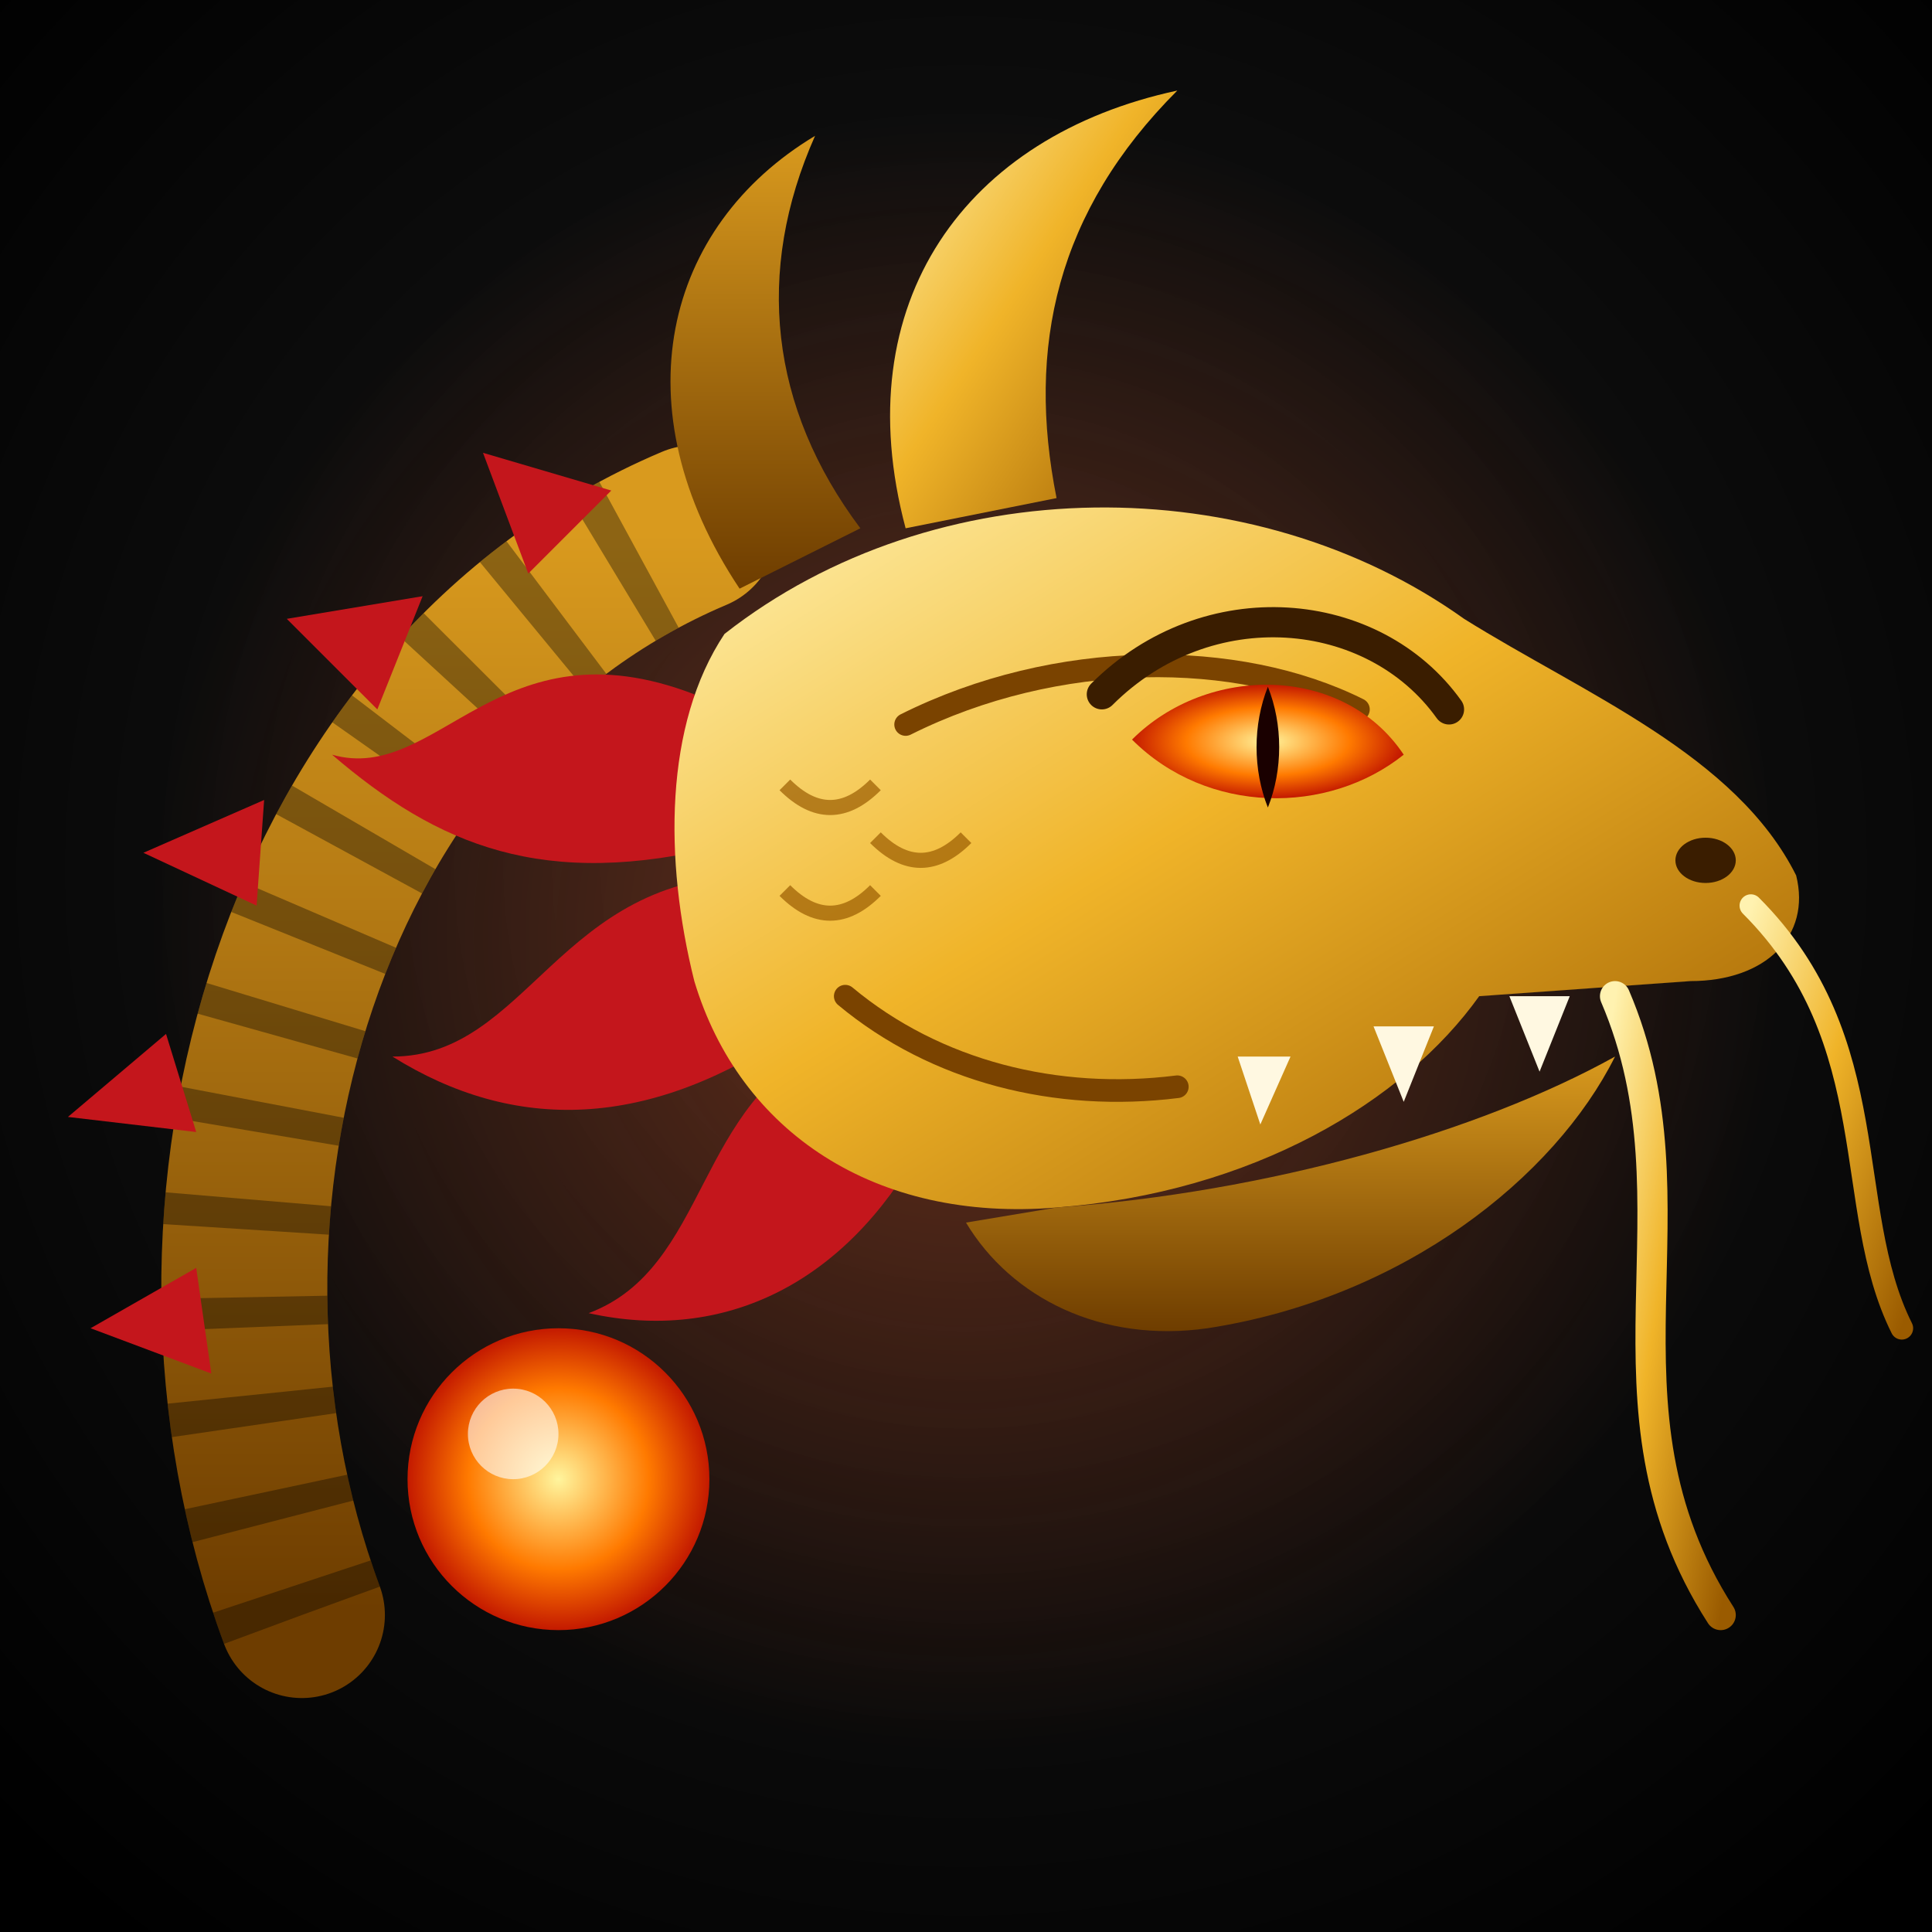
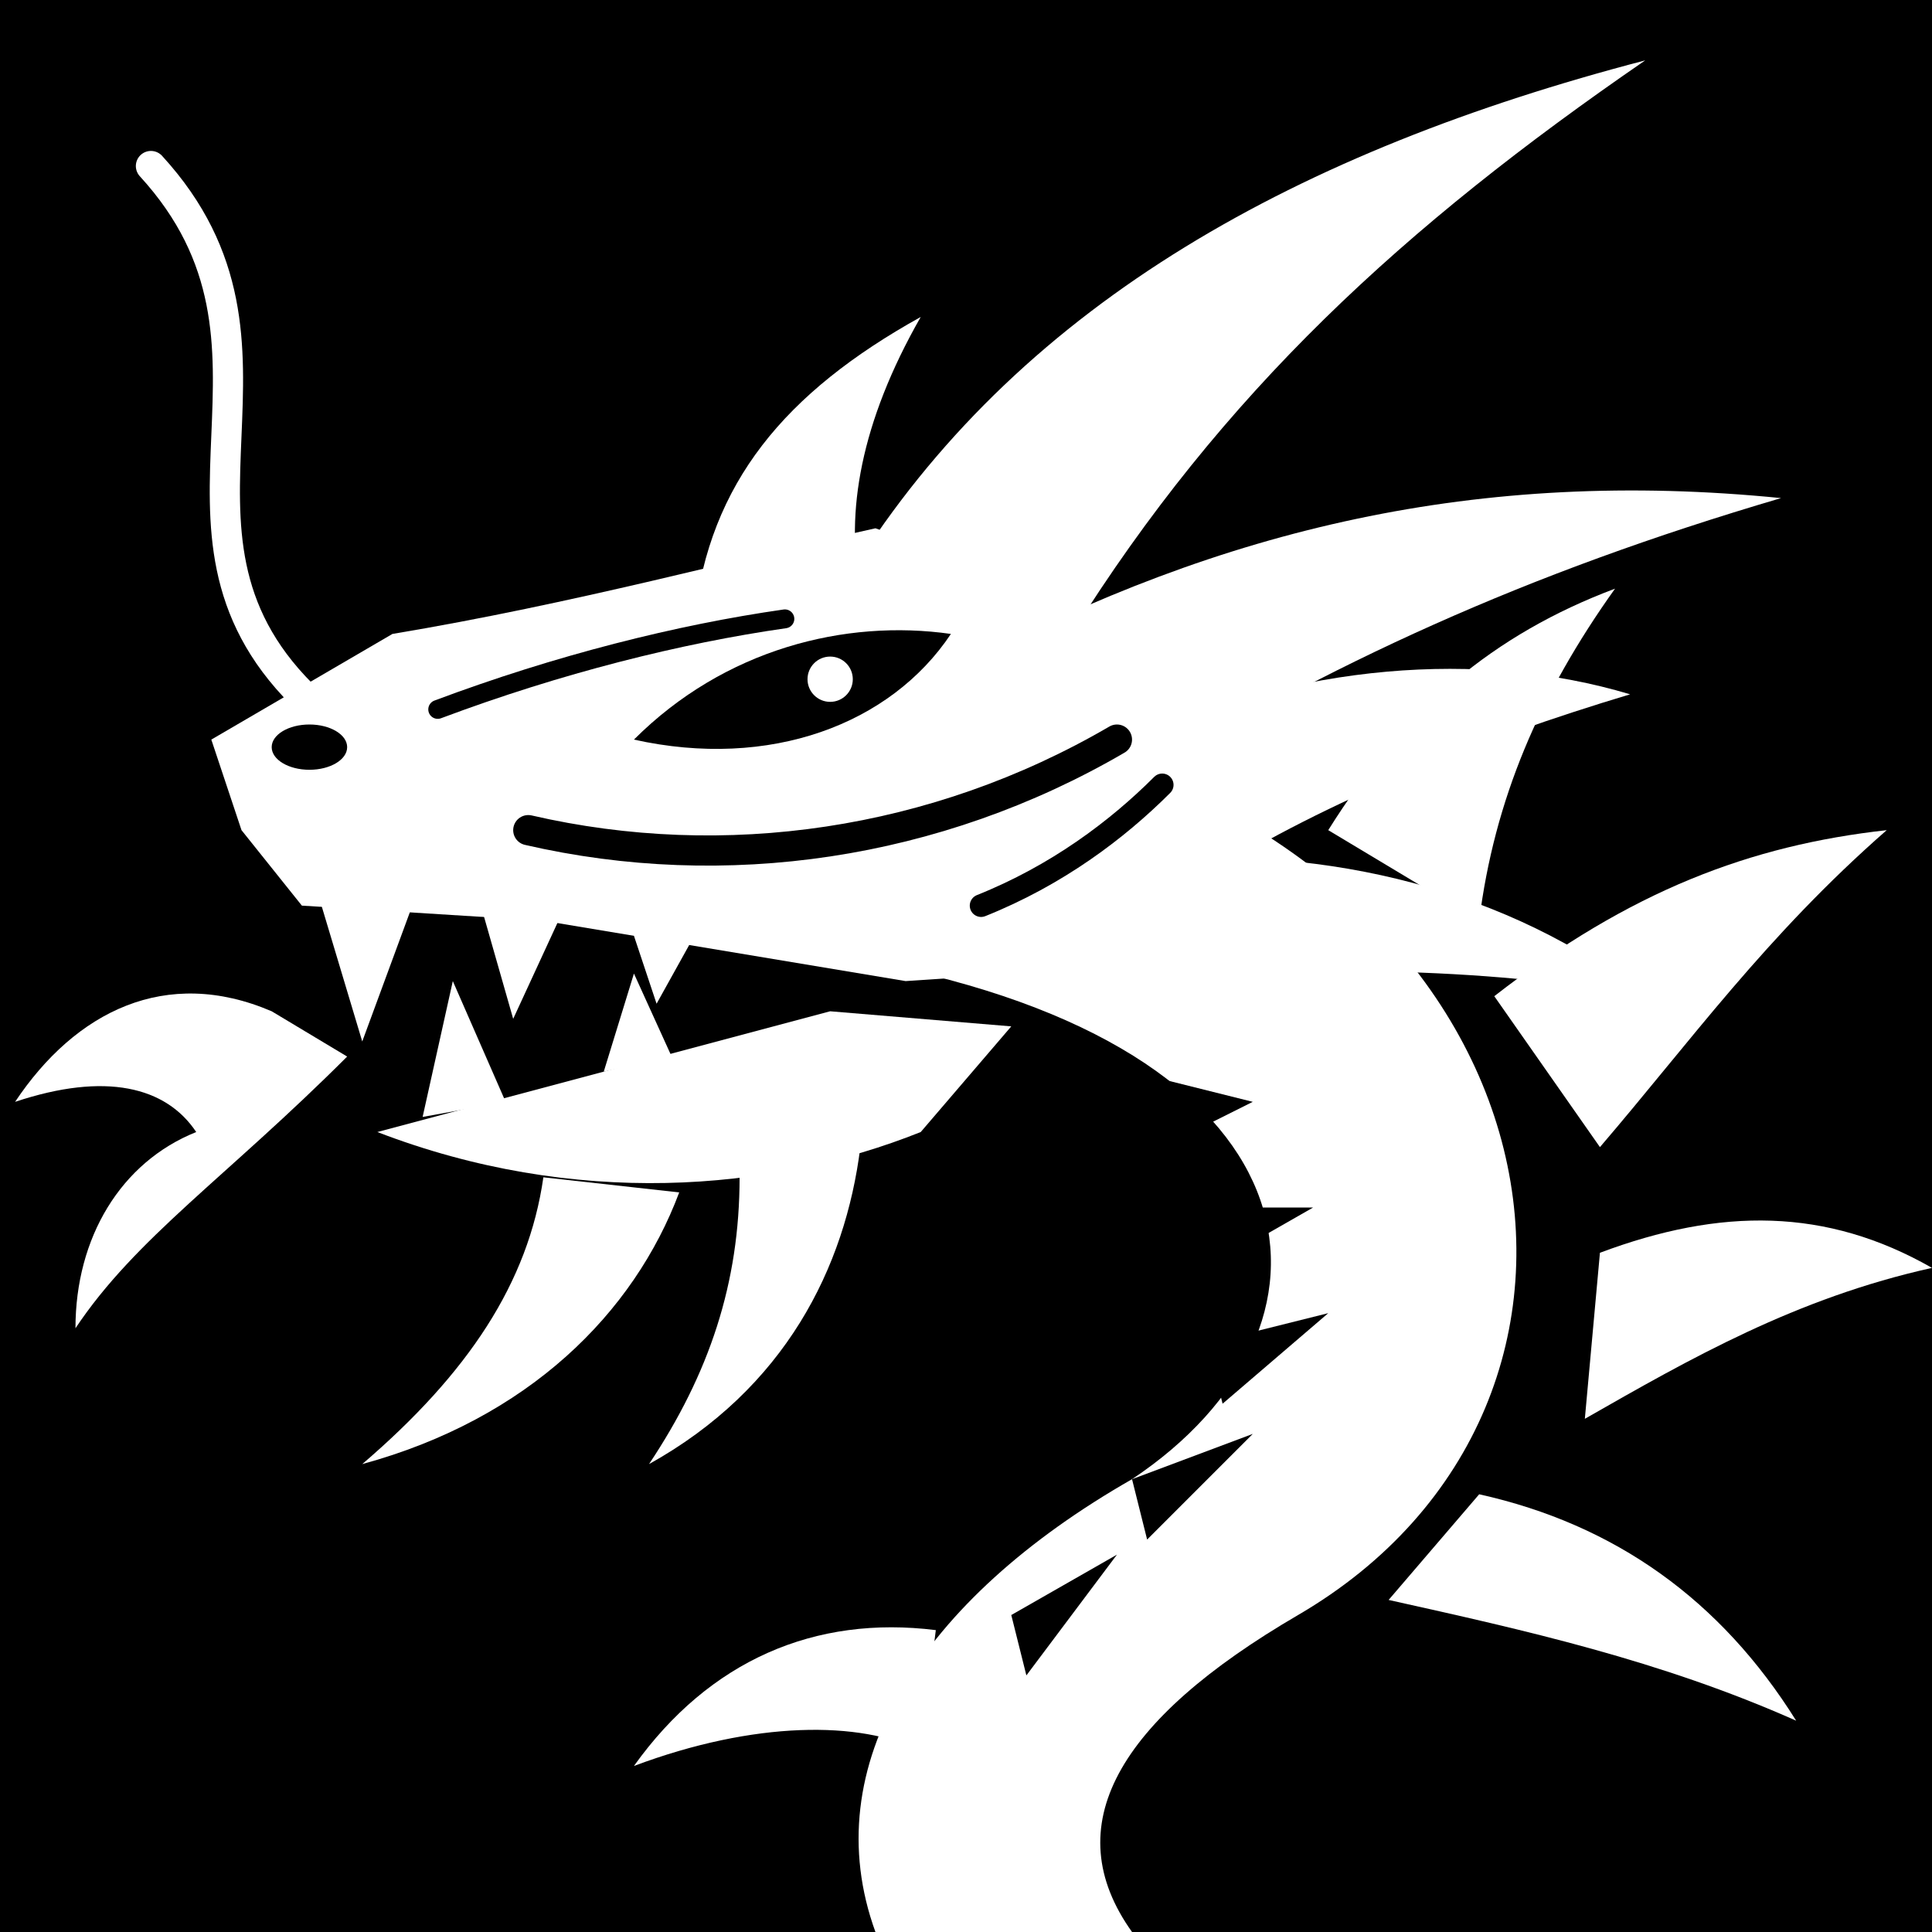
<svg xmlns="http://www.w3.org/2000/svg" viewBox="0 0 256 256">
-   <defs>
-     <radialGradient id="bg" cx="50%" cy="45%" r="70%">
-       <stop offset="0" stop-color="#1c1c1c" />
-       <stop offset="1" stop-color="#000" />
-     </radialGradient>
-     <linearGradient id="gold" x1="0" y1="0" x2="1" y2="1">
-       <stop offset="0" stop-color="#fff2b0" />
-       <stop offset=".45" stop-color="#f0b429" />
-       <stop offset="1" stop-color="#9a5b00" />
-     </linearGradient>
-     <linearGradient id="goldDark" x1="0" y1="0" x2="0" y2="1">
-       <stop offset="0" stop-color="#d99a1e" />
-       <stop offset="1" stop-color="#6e3d00" />
-     </linearGradient>
-     <radialGradient id="eye" cx="50%" cy="50%" r="50%">
-       <stop offset="0" stop-color="#fff59d" />
-       <stop offset=".6" stop-color="#ff7a00" />
-       <stop offset="1" stop-color="#c41a00" />
-     </radialGradient>
-     <radialGradient id="glow" cx="50%" cy="50%" r="50%">
-       <stop offset="0" stop-color="#ff5a1f" stop-opacity=".35" />
-       <stop offset="1" stop-color="#ff5a1f" stop-opacity="0" />
-     </radialGradient>
-   </defs>
-   <rect width="256" height="256" fill="url(#bg)" />
-   <circle cx="128" cy="124" r="110" fill="url(#glow)" />
-   <path d="M40 214 C 20 160, 40 92, 92 70" fill="none" stroke="url(#goldDark)" stroke-width="22" stroke-linecap="round" />
-   <path d="M40 214 C 20 160, 40 92, 92 70" fill="none" stroke="#000" stroke-opacity=".35" stroke-width="22" stroke-dasharray="4 9" stroke-linecap="butt" />
-   <g fill="#c4161c">
-     <path d="M28 182 l-16 -6 l14 -8z" />
-     <path d="M26 150 l-17 -2 l13 -11z" />
-     <path d="M34 120 l-15 -7 l16 -7z" />
-     <path d="M50 94 l-12 -12 l18 -3z" />
-     <path d="M70 76 l-6 -16 l17 5z" />
+   <rect width="256" height="256" fill="#000" />
+   <g fill="#fff">
+     <path d="M138 98 C 208 116, 220 186, 172 214 C 148 228, 140 242, 150 256 L 116 256 C 108 234, 122 212, 150 196 C 180 176, 176 140, 118 128 Z" />
+     <path d="M176 110 C 186 94, 198 84, 214 78 C 204 92, 198 106, 196 122 Z" />
+     <path d="M198 132 C 216 118, 232 112, 250 110 C 234 124, 224 138, 212 152 Z" />
+     <path d="M212 166 C 228 160, 242 160, 256 168 C 238 172, 224 180, 210 188 Z" />
+     <path d="M196 198 C 214 202, 228 212, 238 228 C 220 220, 202 216, 184 212 Z" />
+     <path d="M124 216 C 108 214, 94 220, 84 234 C 100 228, 114 228, 122 232 Z" />
+     <path d="M114 74 C 136 40, 172 20, 218 8 C 186 30, 162 52, 142 84 Z" />
+     <path d="M128 88 C 162 70, 196 62, 236 66 C 202 76, 176 88, 150 104 Z" />
+     <path d="M150 98 C 172 88, 196 86, 216 92 C 196 98, 176 106, 160 116 Z" />
+     <path d="M152 114 C 176 112, 200 118, 218 132 C 196 128, 172 128, 150 130 Z" />
+     <path d="M92 82 C 94 64, 104 52, 122 42 C 114 56, 112 68, 114 78 Z" />
+     <path d="M28 98 L 52 84 C 76 80, 98 74, 116 70 L 150 82 L 162 104 L 150 128 L 120 130 L 72 122 L 40 120 L 32 110 Z" />
+     <path d="M42 118 L 48 138 L 55 119 Z" />
+     <path d="M64 121 L 68 135 L 74 122 Z" />
+     <path d="M84 124 L 87 133 L 92 124 Z" />
+     <path d="M50 150 L 110 134 L 134 136 L 122 150 C 102 158, 76 160, 50 150 Z" />
+     <path d="M56 148 L 60 130 L 67 146 Z" />
+     <path d="M80 142 L 84 129 L 89 140 Z" />
+     <path d="M72 156 C 70 170, 62 182, 48 194 C 70 188, 84 174, 90 158 Z" />
+     <path d="M98 156 C 98 170, 94 182, 86 194 C 104 184, 112 168, 114 152 Z" />
+     <path d="M36 134 C 22 128, 10 134, 2 146 C 14 142, 22 144, 26 150 C 16 154, 10 164, 10 176 C 18 164, 30 156, 46 140 Z" />
  </g>
-   <path d="M120 70 C 112 40, 128 18, 156 12 C 140 28, 136 46, 140 66z" fill="url(#gold)" />
-   <path d="M98 78 C 82 54, 88 30, 108 18 C 100 36, 102 54, 114 70z" fill="url(#goldDark)" />
-   <g fill="#c4161c">
-     <path d="M92 92 C 66 82, 58 104, 44 100 C 58 112, 72 118, 96 112z" />
-     <path d="M100 116 C 74 116, 70 140, 52 140 C 68 150, 86 150, 106 136z" />
-     <path d="M110 138 C 92 146, 94 168, 78 174 C 96 178, 112 170, 122 152z" />
+   <path d="M40 92 C 18 70, 42 46, 20 22" fill="none" stroke="#fff" stroke-width="4" stroke-linecap="round" />
+   <g fill="#000">
+     <path d="M84 98 C 96 86, 112 82, 126 84 C 118 96, 102 102, 84 98 Z" />
+     <ellipse cx="41" cy="99" rx="5" ry="3" />
+     <path d="M150 142 L 166 146 L 154 152 Z" />
+     <path d="M158 160 L 174 160 L 160 168 Z" />
+     <path d="M160 178 L 176 174 L 162 186 Z" />
+     <path d="M150 196 L 166 190 L 152 204 Z" />
+     <path d="M134 214 L 148 206 L 136 222 Z" />
  </g>
-   <path d="M96 84            C 124 62, 166 62, 194 82            C 210 92, 230 100, 238 116            C 240 124, 234 130, 224 130            L 196 132            C 186 146, 166 158, 140 160            C 116 162, 98 150, 92 130            C 88 114, 88 96, 96 84z" fill="url(#gold)" />
-   <path d="M140 160 C 168 158, 196 150, 214 140 C 206 156, 186 172, 160 176 C 146 178, 134 172, 128 162z" fill="url(#goldDark)" />
-   <g fill="#fff8e1">
-     <path d="M200 132 l4 10 l4 -10z" />
-     <path d="M182 136 l4 10 l4 -10z" />
-     <path d="M164 140 l3 9 l4 -9z" />
+   <circle cx="110" cy="90" r="3" fill="#fff" />
+   <g fill="none" stroke="#000" stroke-linecap="round">
+     <path d="M70 110 C 96 116, 124 112, 148 98" stroke-width="4" />
+     <path d="M58 94 C 74 88, 90 84, 104 82" stroke-width="2.5" />
+     <path d="M130 120 C 140 116, 148 110, 154 104" stroke-width="3" />
  </g>
-   <ellipse cx="226" cy="114" rx="4" ry="3" fill="#3a1d00" />
-   <path d="M120 96 C 140 86, 164 86, 180 94" fill="none" stroke="#7a4300" stroke-width="3" stroke-linecap="round" />
-   <path d="M112 132 C 124 142, 140 146, 156 144" fill="none" stroke="#7a4300" stroke-width="3" stroke-linecap="round" />
-   <g fill="none" stroke="#9a5b00" stroke-width="2" opacity=".7">
-     <path d="M104 104 q6 6 12 0" />
-     <path d="M104 118 q6 6 12 0" />
-     <path d="M116 111 q6 6 12 0" />
-   </g>
-   <path d="M214 132 C 226 160, 210 186, 228 214" fill="none" stroke="url(#gold)" stroke-width="4" stroke-linecap="round" />
-   <path d="M232 120 C 250 138, 244 160, 252 176" fill="none" stroke="url(#gold)" stroke-width="3" stroke-linecap="round" />
-   <path d="M150 98 C 160 88, 178 88, 186 100 C 176 108, 160 108, 150 98z" fill="url(#eye)" />
-   <path d="M168 91 C 166 96, 166 102, 168 107 C 170 102, 170 96, 168 91z" fill="#1a0000" />
-   <path d="M146 92 C 160 78, 182 80, 192 94" fill="none" stroke="#3a1d00" stroke-width="4" stroke-linecap="round" />
-   <circle cx="74" cy="196" r="20" fill="url(#eye)" />
-   <circle cx="68" cy="190" r="6" fill="#fff" opacity=".6" />
</svg>
